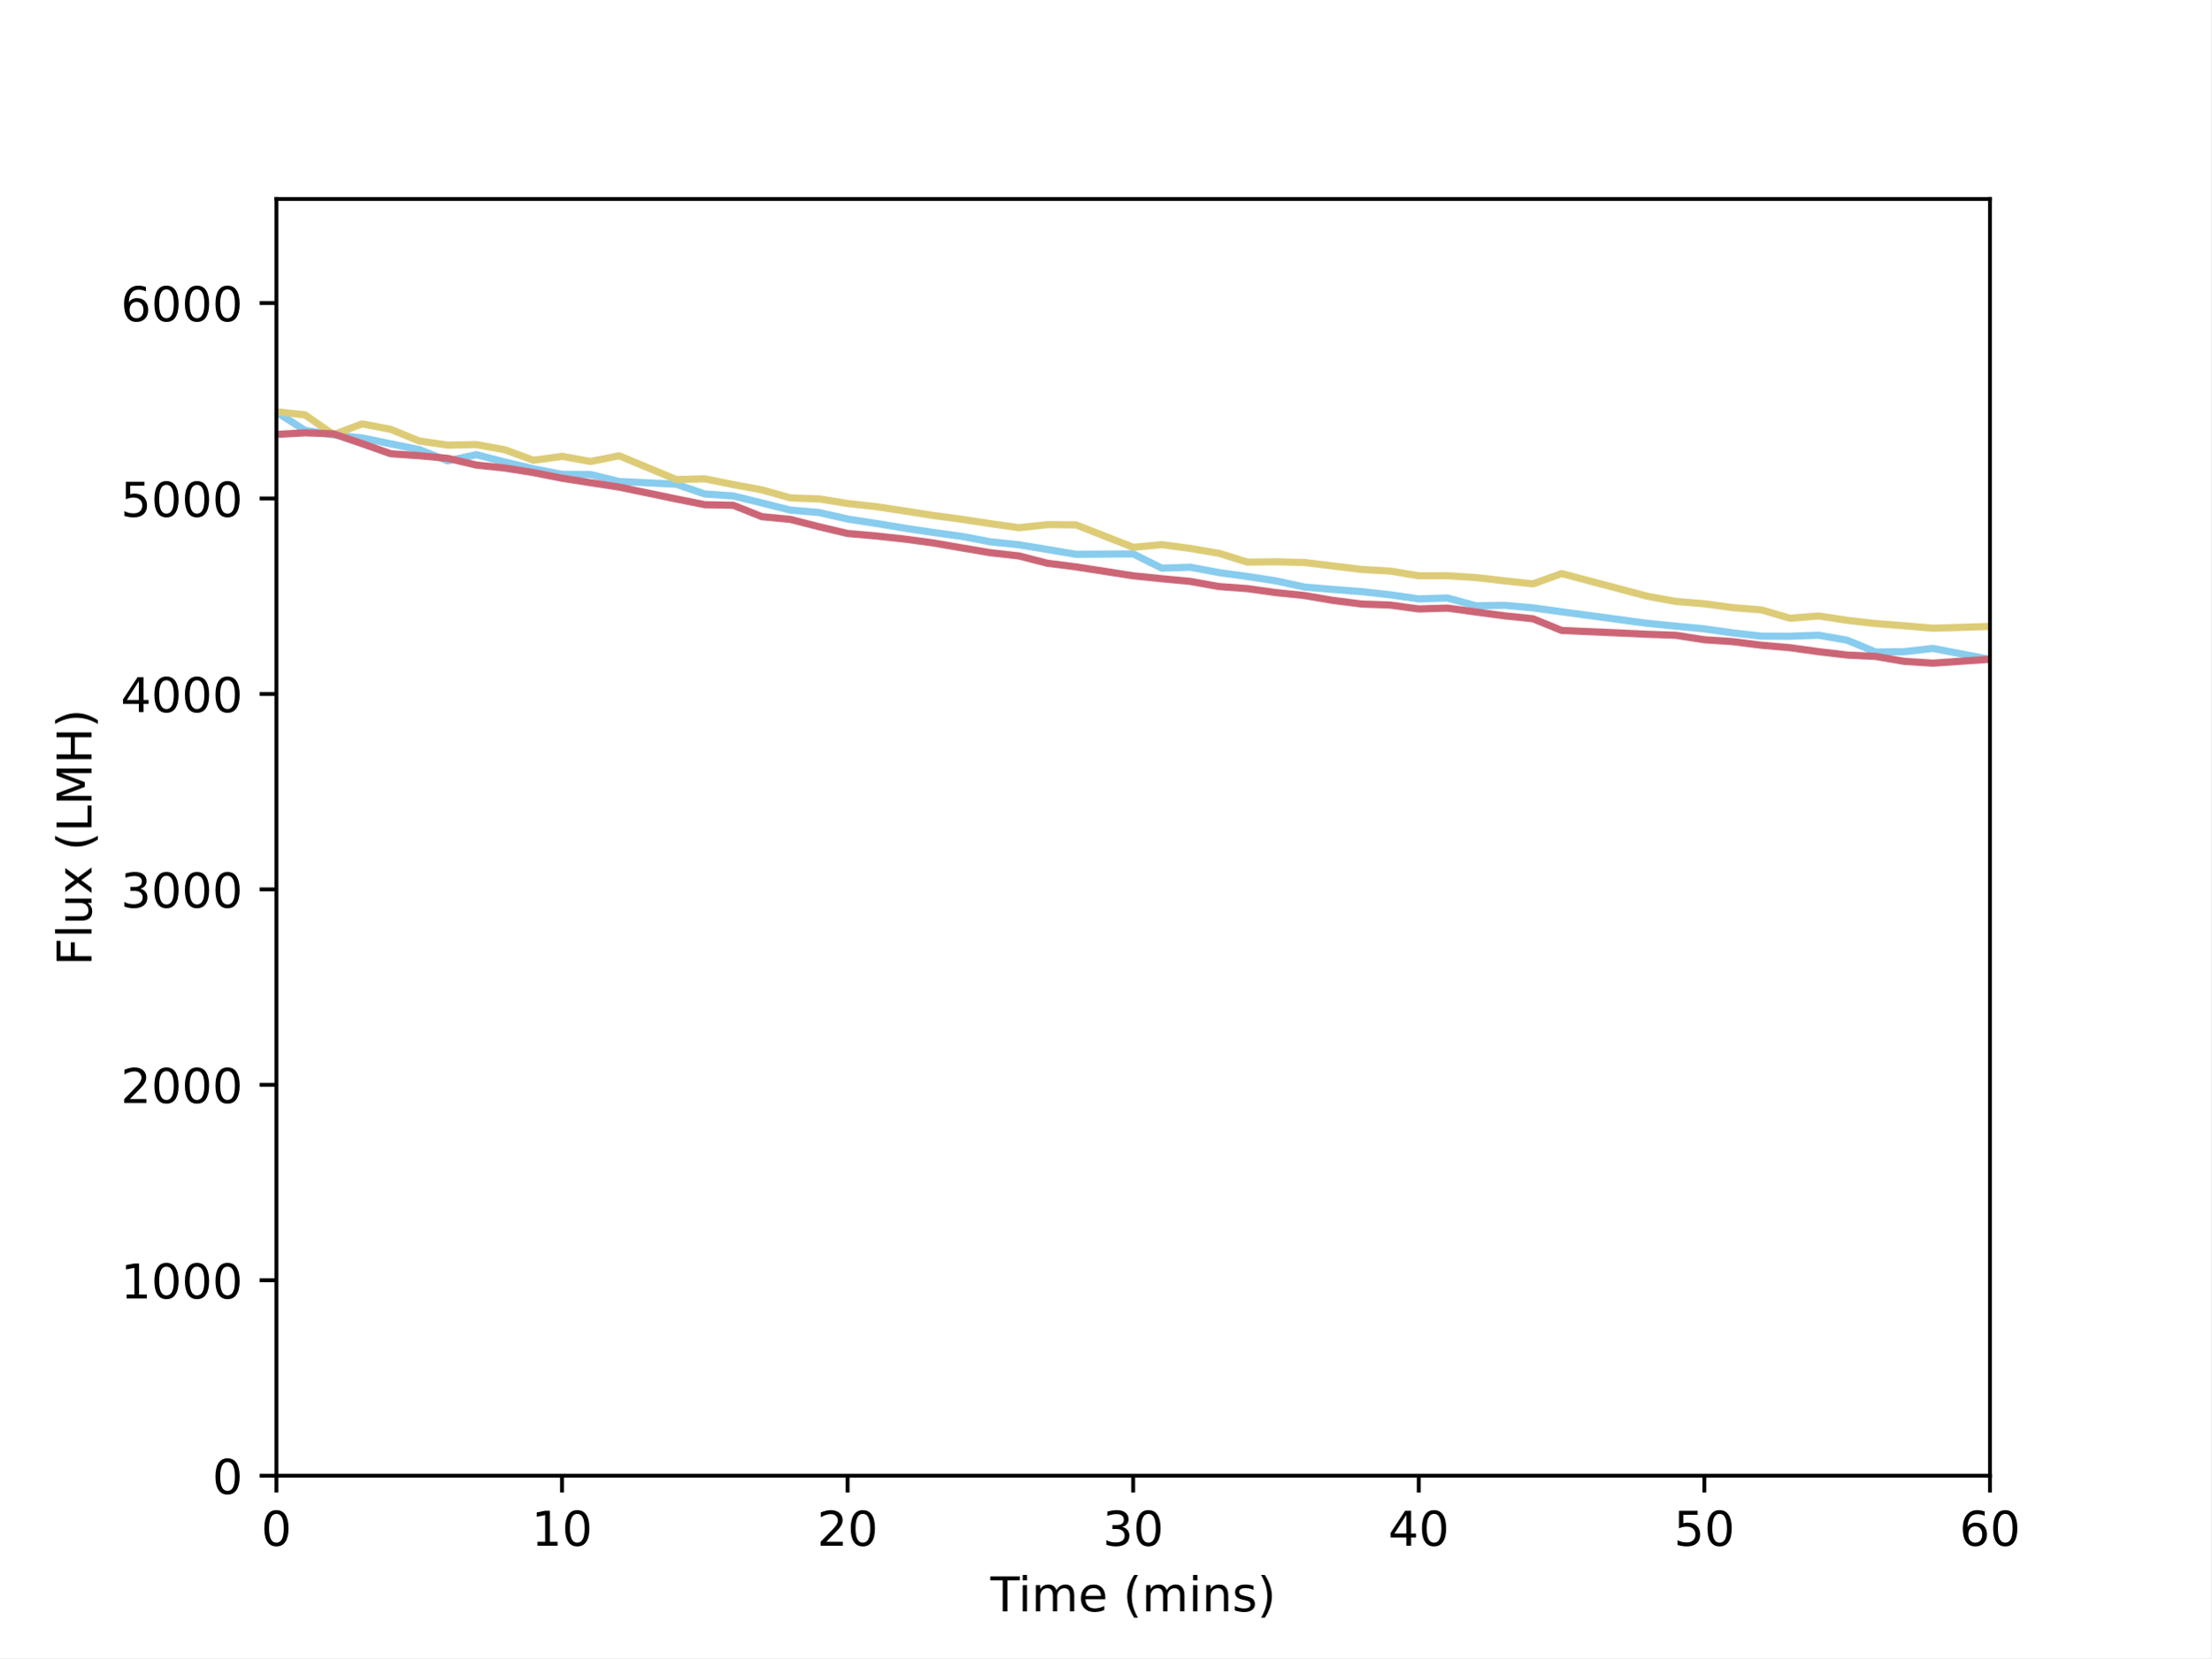
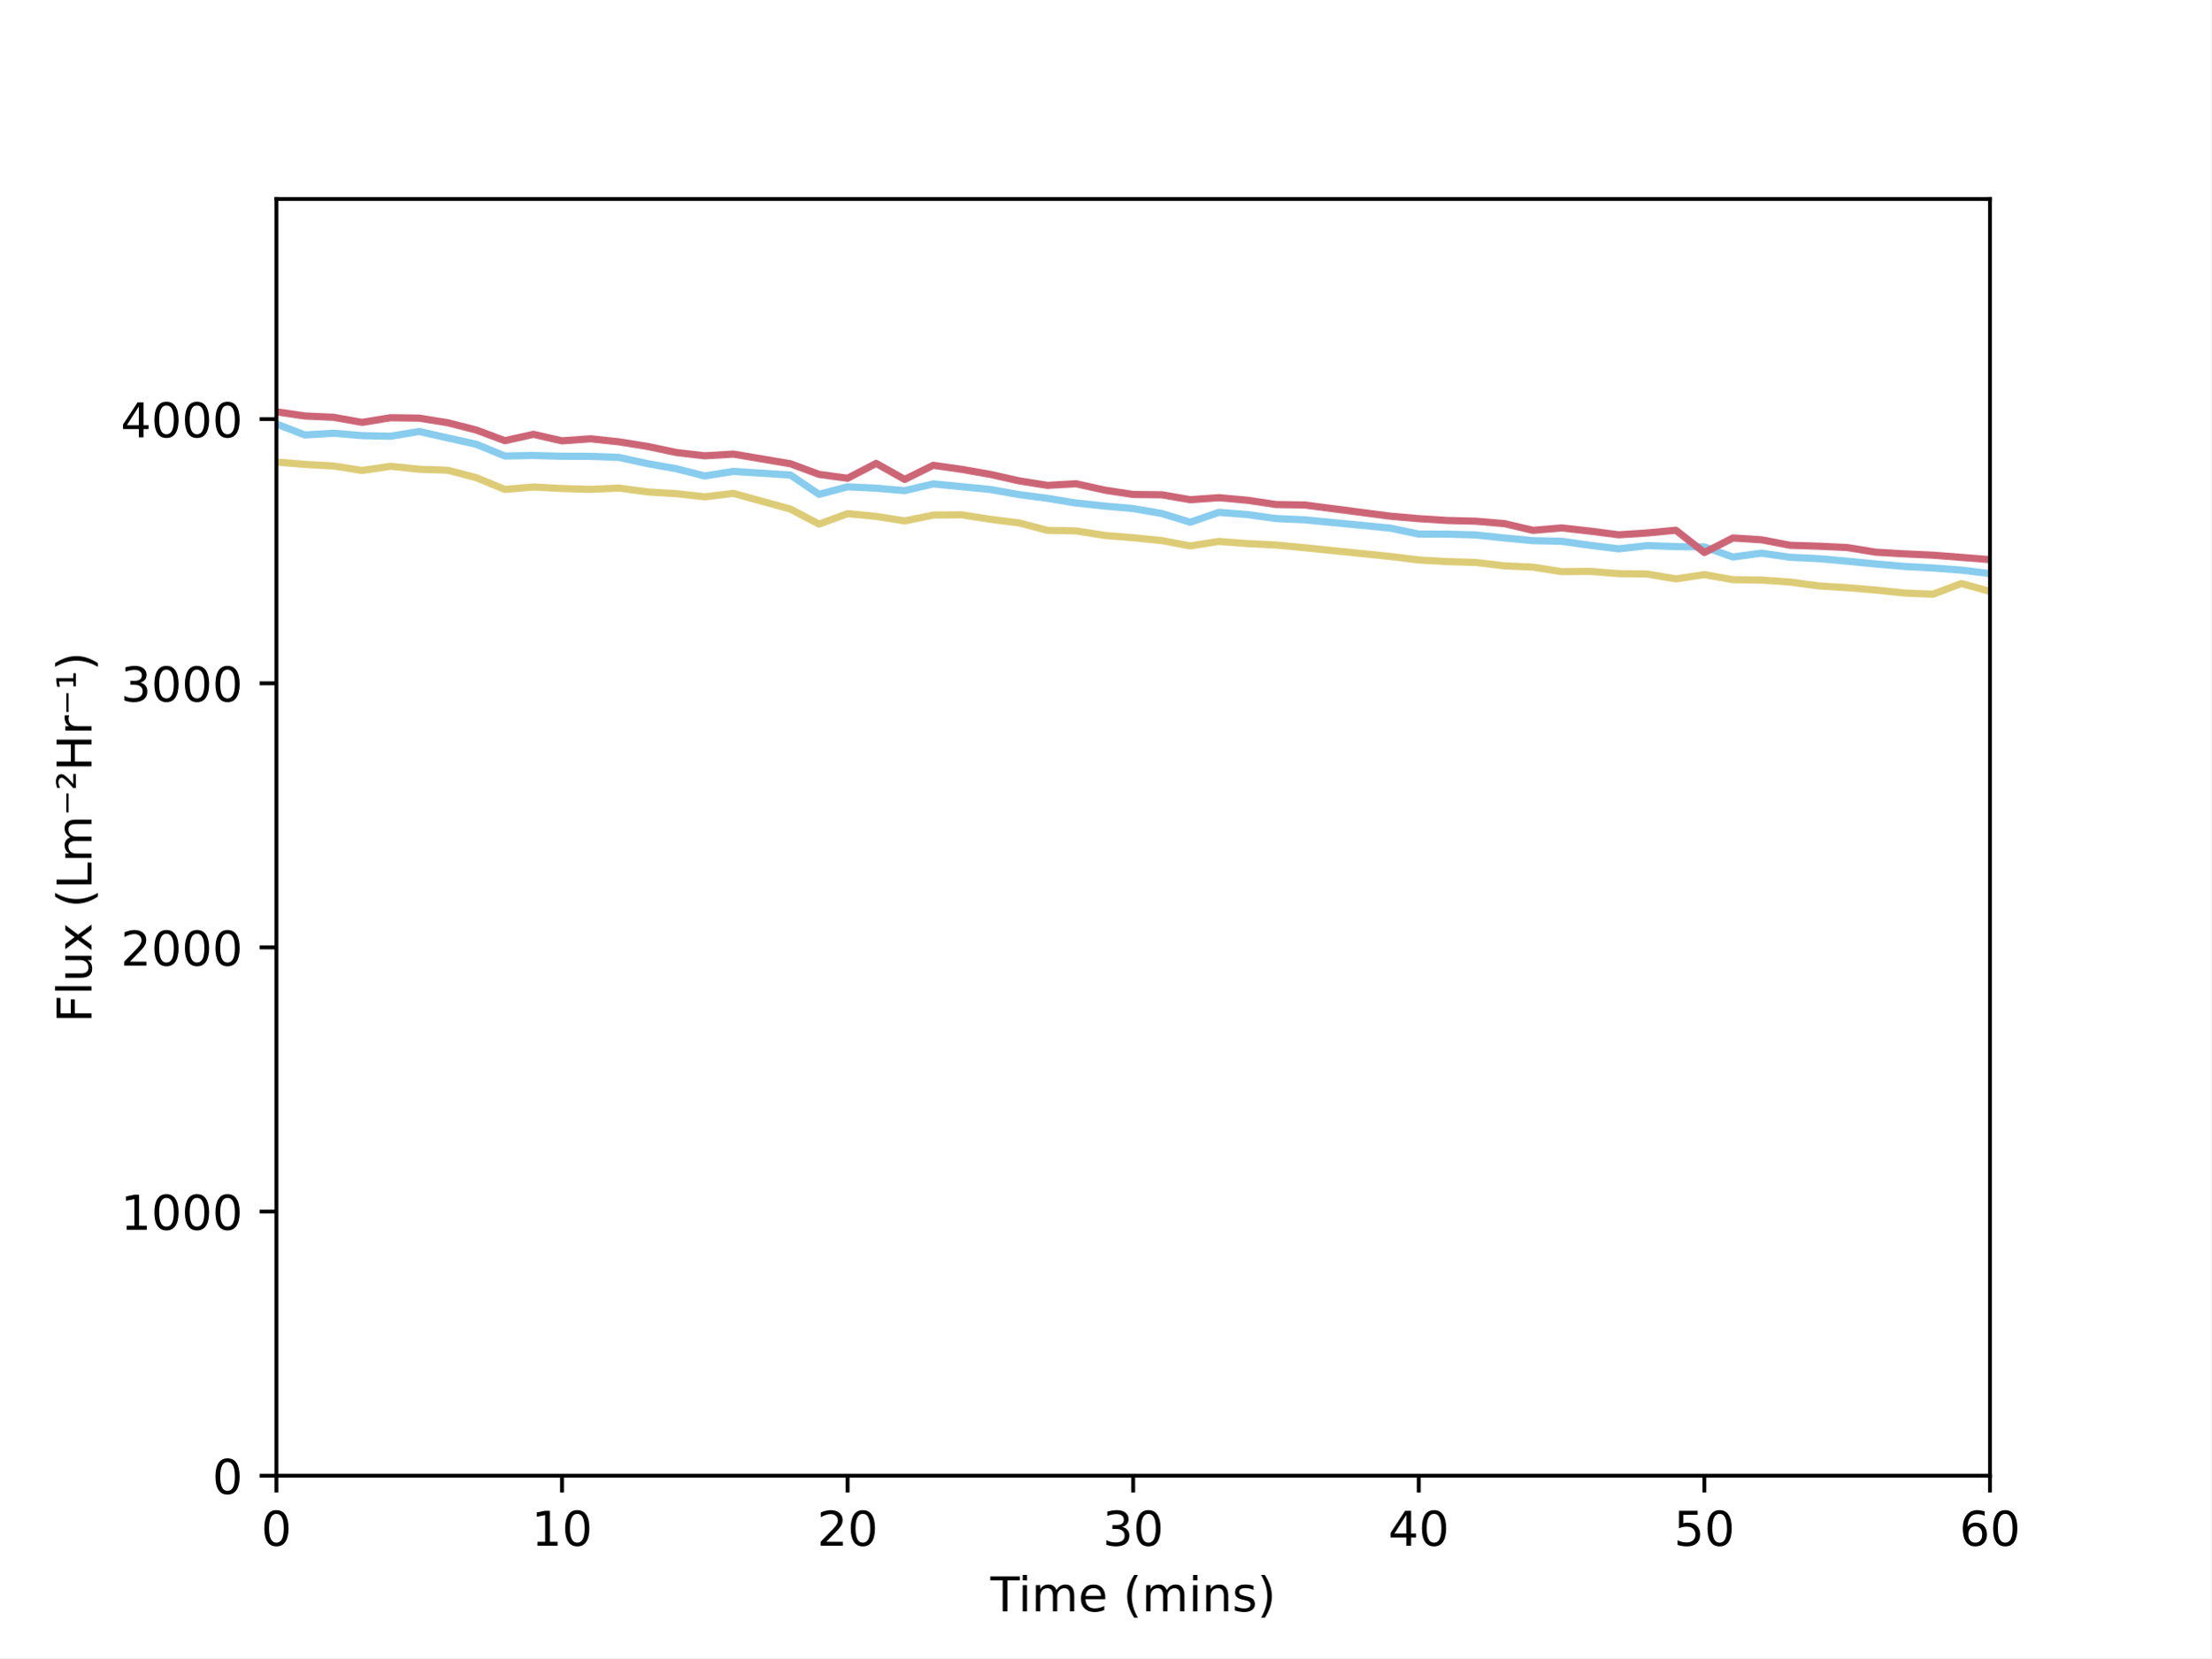
<svg xmlns="http://www.w3.org/2000/svg" xmlns:xlink="http://www.w3.org/1999/xlink" width="460.8pt" height="345.6pt" viewBox="0 0 460.8 345.6" version="1.1">
  <defs>
    <style type="text/css">*{stroke-linejoin: round; stroke-linecap: butt}</style>
  </defs>
  <g id="figure_1">
    <g id="patch_1">
      <path d="M 0 345.6  L 460.8 345.6  L 460.8 0  L 0 0  z " style="fill: #ffffff" />
    </g>
    <g id="axes_1">
      <g id="patch_2">
        <path d="M 57.6 307.584  L 414.72 307.584  L 414.72 41.472  L 57.6 41.472  z " style="fill: #ffffff" />
      </g>
      <g id="matplotlib.axis_1">
        <g id="xtick_1">
          <g id="line2d_1">
            <defs>
-               <path id="me47aa50347" d="M 0 0  L 0 3.5  " style="stroke: #000000; stroke-width: 0.8" />
-             </defs>
-             <g>
-               <use xlink:href="#me47aa50347" x="57.6" y="307.584" style="stroke: #000000; stroke-width: 0.8" />
+               <path id="mce56b3fad0" d="M 0 0  L 0 3.5  " style="stroke: #000000; stroke-width: 0.8" />
+             </defs>
+             <g>
+               <use xlink:href="#mce56b3fad0" x="57.6" y="307.584" style="stroke: #000000; stroke-width: 0.8" />
            </g>
          </g>
          <g id="text_1">
            <g transform="translate(54.41875 322.1824) scale(0.1 -0.1)">
              <defs>
                <path id="DejaVuSans-30" d="M 2034 4250  Q 1547 4250 1301 3770  Q 1056 3291 1056 2328  Q 1056 1369 1301 889  Q 1547 409 2034 409  Q 2525 409 2770 889  Q 3016 1369 3016 2328  Q 3016 3291 2770 3770  Q 2525 4250 2034 4250  z M 2034 4750  Q 2819 4750 3233 4129  Q 3647 3509 3647 2328  Q 3647 1150 3233 529  Q 2819 -91 2034 -91  Q 1250 -91 836 529  Q 422 1150 422 2328  Q 422 3509 836 4129  Q 1250 4750 2034 4750  z " transform="scale(0.015625)" />
              </defs>
              <use xlink:href="#DejaVuSans-30" />
            </g>
          </g>
        </g>
        <g id="xtick_2">
          <g id="line2d_2">
            <g>
-               <use xlink:href="#me47aa50347" x="117.12" y="307.584" style="stroke: #000000; stroke-width: 0.8" />
+               <use xlink:href="#mce56b3fad0" x="117.12" y="307.584" style="stroke: #000000; stroke-width: 0.8" />
            </g>
          </g>
          <g id="text_2">
            <g transform="translate(110.7575 322.1824) scale(0.1 -0.1)">
              <defs>
                <path id="DejaVuSans-31" d="M 794 531  L 1825 531  L 1825 4091  L 703 3866  L 703 4441  L 1819 4666  L 2450 4666  L 2450 531  L 3481 531  L 3481 0  L 794 0  L 794 531  z " transform="scale(0.015625)" />
              </defs>
              <use xlink:href="#DejaVuSans-31" />
              <use xlink:href="#DejaVuSans-30" x="63.623" />
            </g>
          </g>
        </g>
        <g id="xtick_3">
          <g id="line2d_3">
            <g>
-               <use xlink:href="#me47aa50347" x="176.64" y="307.584" style="stroke: #000000; stroke-width: 0.8" />
+               <use xlink:href="#mce56b3fad0" x="176.64" y="307.584" style="stroke: #000000; stroke-width: 0.8" />
            </g>
          </g>
          <g id="text_3">
            <g transform="translate(170.2775 322.1824) scale(0.1 -0.1)">
              <defs>
                <path id="DejaVuSans-32" d="M 1228 531  L 3431 531  L 3431 0  L 469 0  L 469 531  Q 828 903 1448 1529  Q 2069 2156 2228 2338  Q 2531 2678 2651 2914  Q 2772 3150 2772 3378  Q 2772 3750 2511 3984  Q 2250 4219 1831 4219  Q 1534 4219 1204 4116  Q 875 4013 500 3803  L 500 4441  Q 881 4594 1212 4672  Q 1544 4750 1819 4750  Q 2544 4750 2975 4387  Q 3406 4025 3406 3419  Q 3406 3131 3298 2873  Q 3191 2616 2906 2266  Q 2828 2175 2409 1742  Q 1991 1309 1228 531  z " transform="scale(0.015625)" />
              </defs>
              <use xlink:href="#DejaVuSans-32" />
              <use xlink:href="#DejaVuSans-30" x="63.623" />
            </g>
          </g>
        </g>
        <g id="xtick_4">
          <g id="line2d_4">
            <g>
-               <use xlink:href="#me47aa50347" x="236.16" y="307.584" style="stroke: #000000; stroke-width: 0.8" />
+               <use xlink:href="#mce56b3fad0" x="236.16" y="307.584" style="stroke: #000000; stroke-width: 0.8" />
            </g>
          </g>
          <g id="text_4">
            <g transform="translate(229.7975 322.1824) scale(0.1 -0.1)">
              <defs>
                <path id="DejaVuSans-33" d="M 2597 2516  Q 3050 2419 3304 2112  Q 3559 1806 3559 1356  Q 3559 666 3084 287  Q 2609 -91 1734 -91  Q 1441 -91 1130 -33  Q 819 25 488 141  L 488 750  Q 750 597 1062 519  Q 1375 441 1716 441  Q 2309 441 2620 675  Q 2931 909 2931 1356  Q 2931 1769 2642 2001  Q 2353 2234 1838 2234  L 1294 2234  L 1294 2753  L 1863 2753  Q 2328 2753 2575 2939  Q 2822 3125 2822 3475  Q 2822 3834 2567 4026  Q 2313 4219 1838 4219  Q 1578 4219 1281 4162  Q 984 4106 628 3988  L 628 4550  Q 988 4650 1302 4700  Q 1616 4750 1894 4750  Q 2613 4750 3031 4423  Q 3450 4097 3450 3541  Q 3450 3153 3228 2886  Q 3006 2619 2597 2516  z " transform="scale(0.015625)" />
              </defs>
              <use xlink:href="#DejaVuSans-33" />
              <use xlink:href="#DejaVuSans-30" x="63.623" />
            </g>
          </g>
        </g>
        <g id="xtick_5">
          <g id="line2d_5">
            <g>
-               <use xlink:href="#me47aa50347" x="295.68" y="307.584" style="stroke: #000000; stroke-width: 0.8" />
+               <use xlink:href="#mce56b3fad0" x="295.68" y="307.584" style="stroke: #000000; stroke-width: 0.8" />
            </g>
          </g>
          <g id="text_5">
            <g transform="translate(289.3175 322.1824) scale(0.1 -0.1)">
              <defs>
                <path id="DejaVuSans-34" d="M 2419 4116  L 825 1625  L 2419 1625  L 2419 4116  z M 2253 4666  L 3047 4666  L 3047 1625  L 3713 1625  L 3713 1100  L 3047 1100  L 3047 0  L 2419 0  L 2419 1100  L 313 1100  L 313 1709  L 2253 4666  z " transform="scale(0.015625)" />
              </defs>
              <use xlink:href="#DejaVuSans-34" />
              <use xlink:href="#DejaVuSans-30" x="63.623" />
            </g>
          </g>
        </g>
        <g id="xtick_6">
          <g id="line2d_6">
            <g>
-               <use xlink:href="#me47aa50347" x="355.2" y="307.584" style="stroke: #000000; stroke-width: 0.8" />
+               <use xlink:href="#mce56b3fad0" x="355.2" y="307.584" style="stroke: #000000; stroke-width: 0.8" />
            </g>
          </g>
          <g id="text_6">
            <g transform="translate(348.8375 322.1824) scale(0.1 -0.1)">
              <defs>
                <path id="DejaVuSans-35" d="M 691 4666  L 3169 4666  L 3169 4134  L 1269 4134  L 1269 2991  Q 1406 3038 1543 3061  Q 1681 3084 1819 3084  Q 2600 3084 3056 2656  Q 3513 2228 3513 1497  Q 3513 744 3044 326  Q 2575 -91 1722 -91  Q 1428 -91 1123 -41  Q 819 9 494 109  L 494 744  Q 775 591 1075 516  Q 1375 441 1709 441  Q 2250 441 2565 725  Q 2881 1009 2881 1497  Q 2881 1984 2565 2268  Q 2250 2553 1709 2553  Q 1456 2553 1204 2497  Q 953 2441 691 2322  L 691 4666  z " transform="scale(0.015625)" />
              </defs>
              <use xlink:href="#DejaVuSans-35" />
              <use xlink:href="#DejaVuSans-30" x="63.623" />
            </g>
          </g>
        </g>
        <g id="xtick_7">
          <g id="line2d_7">
            <g>
-               <use xlink:href="#me47aa50347" x="414.72" y="307.584" style="stroke: #000000; stroke-width: 0.8" />
+               <use xlink:href="#mce56b3fad0" x="414.72" y="307.584" style="stroke: #000000; stroke-width: 0.8" />
            </g>
          </g>
          <g id="text_7">
            <g transform="translate(408.3575 322.1824) scale(0.1 -0.1)">
              <defs>
                <path id="DejaVuSans-36" d="M 2113 2584  Q 1688 2584 1439 2293  Q 1191 2003 1191 1497  Q 1191 994 1439 701  Q 1688 409 2113 409  Q 2538 409 2786 701  Q 3034 994 3034 1497  Q 3034 2003 2786 2293  Q 2538 2584 2113 2584  z M 3366 4563  L 3366 3988  Q 3128 4100 2886 4159  Q 2644 4219 2406 4219  Q 1781 4219 1451 3797  Q 1122 3375 1075 2522  Q 1259 2794 1537 2939  Q 1816 3084 2150 3084  Q 2853 3084 3261 2657  Q 3669 2231 3669 1497  Q 3669 778 3244 343  Q 2819 -91 2113 -91  Q 1303 -91 875 529  Q 447 1150 447 2328  Q 447 3434 972 4092  Q 1497 4750 2381 4750  Q 2619 4750 2861 4703  Q 3103 4656 3366 4563  z " transform="scale(0.015625)" />
              </defs>
              <use xlink:href="#DejaVuSans-36" />
              <use xlink:href="#DejaVuSans-30" x="63.623" />
            </g>
          </g>
        </g>
        <g id="text_8">
          <g transform="translate(206.403 335.8606) scale(0.1 -0.1)">
            <defs>
              <path id="DejaVuSans-54" d="M -19 4666  L 3928 4666  L 3928 4134  L 2272 4134  L 2272 0  L 1638 0  L 1638 4134  L -19 4134  L -19 4666  z " transform="scale(0.015625)" />
              <path id="DejaVuSans-69" d="M 603 3500  L 1178 3500  L 1178 0  L 603 0  L 603 3500  z M 603 4863  L 1178 4863  L 1178 4134  L 603 4134  L 603 4863  z " transform="scale(0.015625)" />
              <path id="DejaVuSans-6d" d="M 3328 2828  Q 3544 3216 3844 3400  Q 4144 3584 4550 3584  Q 5097 3584 5394 3201  Q 5691 2819 5691 2113  L 5691 0  L 5113 0  L 5113 2094  Q 5113 2597 4934 2840  Q 4756 3084 4391 3084  Q 3944 3084 3684 2787  Q 3425 2491 3425 1978  L 3425 0  L 2847 0  L 2847 2094  Q 2847 2600 2669 2842  Q 2491 3084 2119 3084  Q 1678 3084 1418 2786  Q 1159 2488 1159 1978  L 1159 0  L 581 0  L 581 3500  L 1159 3500  L 1159 2956  Q 1356 3278 1631 3431  Q 1906 3584 2284 3584  Q 2666 3584 2933 3390  Q 3200 3197 3328 2828  z " transform="scale(0.015625)" />
              <path id="DejaVuSans-65" d="M 3597 1894  L 3597 1613  L 953 1613  Q 991 1019 1311 708  Q 1631 397 2203 397  Q 2534 397 2845 478  Q 3156 559 3463 722  L 3463 178  Q 3153 47 2828 -22  Q 2503 -91 2169 -91  Q 1331 -91 842 396  Q 353 884 353 1716  Q 353 2575 817 3079  Q 1281 3584 2069 3584  Q 2775 3584 3186 3129  Q 3597 2675 3597 1894  z M 3022 2063  Q 3016 2534 2758 2815  Q 2500 3097 2075 3097  Q 1594 3097 1305 2825  Q 1016 2553 972 2059  L 3022 2063  z " transform="scale(0.015625)" />
              <path id="DejaVuSans-20" transform="scale(0.015625)" />
              <path id="DejaVuSans-28" d="M 1984 4856  Q 1566 4138 1362 3434  Q 1159 2731 1159 2009  Q 1159 1288 1364 580  Q 1569 -128 1984 -844  L 1484 -844  Q 1016 -109 783 600  Q 550 1309 550 2009  Q 550 2706 781 3412  Q 1013 4119 1484 4856  L 1984 4856  z " transform="scale(0.015625)" />
              <path id="DejaVuSans-6e" d="M 3513 2113  L 3513 0  L 2938 0  L 2938 2094  Q 2938 2591 2744 2837  Q 2550 3084 2163 3084  Q 1697 3084 1428 2787  Q 1159 2491 1159 1978  L 1159 0  L 581 0  L 581 3500  L 1159 3500  L 1159 2956  Q 1366 3272 1645 3428  Q 1925 3584 2291 3584  Q 2894 3584 3203 3211  Q 3513 2838 3513 2113  z " transform="scale(0.015625)" />
              <path id="DejaVuSans-73" d="M 2834 3397  L 2834 2853  Q 2591 2978 2328 3040  Q 2066 3103 1784 3103  Q 1356 3103 1142 2972  Q 928 2841 928 2578  Q 928 2378 1081 2264  Q 1234 2150 1697 2047  L 1894 2003  Q 2506 1872 2764 1633  Q 3022 1394 3022 966  Q 3022 478 2636 193  Q 2250 -91 1575 -91  Q 1294 -91 989 -36  Q 684 19 347 128  L 347 722  Q 666 556 975 473  Q 1284 391 1588 391  Q 1994 391 2212 530  Q 2431 669 2431 922  Q 2431 1156 2273 1281  Q 2116 1406 1581 1522  L 1381 1569  Q 847 1681 609 1914  Q 372 2147 372 2553  Q 372 3047 722 3315  Q 1072 3584 1716 3584  Q 2034 3584 2315 3537  Q 2597 3491 2834 3397  z " transform="scale(0.015625)" />
              <path id="DejaVuSans-29" d="M 513 4856  L 1013 4856  Q 1481 4119 1714 3412  Q 1947 2706 1947 2009  Q 1947 1309 1714 600  Q 1481 -109 1013 -844  L 513 -844  Q 928 -128 1133 580  Q 1338 1288 1338 2009  Q 1338 2731 1133 3434  Q 928 4138 513 4856  z " transform="scale(0.015625)" />
            </defs>
            <use xlink:href="#DejaVuSans-54" />
            <use xlink:href="#DejaVuSans-69" x="57.959" />
            <use xlink:href="#DejaVuSans-6d" x="85.742" />
            <use xlink:href="#DejaVuSans-65" x="183.154" />
            <use xlink:href="#DejaVuSans-20" x="244.678" />
            <use xlink:href="#DejaVuSans-28" x="276.465" />
            <use xlink:href="#DejaVuSans-6d" x="315.479" />
            <use xlink:href="#DejaVuSans-69" x="412.891" />
            <use xlink:href="#DejaVuSans-6e" x="440.674" />
            <use xlink:href="#DejaVuSans-73" x="504.053" />
            <use xlink:href="#DejaVuSans-29" x="556.152" />
          </g>
        </g>
      </g>
      <g id="matplotlib.axis_2">
        <g id="ytick_1">
          <g id="line2d_8">
            <defs>
-               <path id="mb1e55cb5a7" d="M 0 0  L -3.5 0  " style="stroke: #000000; stroke-width: 0.8" />
-             </defs>
-             <g>
-               <use xlink:href="#mb1e55cb5a7" x="57.6" y="307.584" style="stroke: #000000; stroke-width: 0.8" />
+               <path id="m1431f7fc20" d="M 0 0  L -3.5 0  " style="stroke: #000000; stroke-width: 0.8" />
+             </defs>
+             <g>
+               <use xlink:href="#m1431f7fc20" x="57.6" y="307.584" style="stroke: #000000; stroke-width: 0.8" />
            </g>
          </g>
          <g id="text_9">
            <g transform="translate(44.2375 311.3832) scale(0.1 -0.1)">
              <use xlink:href="#DejaVuSans-30" />
            </g>
          </g>
        </g>
        <g id="ytick_2">
          <g id="line2d_9">
            <g>
-               <use xlink:href="#mb1e55cb5a7" x="57.6" y="266.846" style="stroke: #000000; stroke-width: 0.8" />
+               <use xlink:href="#m1431f7fc20" x="57.6" y="252.525" style="stroke: #000000; stroke-width: 0.8" />
            </g>
          </g>
          <g id="text_10">
-             <g transform="translate(25.15 270.645) scale(0.1 -0.1)">
+             <g transform="translate(25.15 256.3246) scale(0.1 -0.1)">
              <use xlink:href="#DejaVuSans-31" />
              <use xlink:href="#DejaVuSans-30" x="63.623" />
              <use xlink:href="#DejaVuSans-30" x="127.246" />
              <use xlink:href="#DejaVuSans-30" x="190.869" />
            </g>
          </g>
        </g>
        <g id="ytick_3">
          <g id="line2d_10">
            <g>
-               <use xlink:href="#mb1e55cb5a7" x="57.6" y="226.107" style="stroke: #000000; stroke-width: 0.8" />
+               <use xlink:href="#m1431f7fc20" x="57.6" y="197.467" style="stroke: #000000; stroke-width: 0.8" />
            </g>
          </g>
          <g id="text_11">
-             <g transform="translate(25.15 229.9067) scale(0.1 -0.1)">
+             <g transform="translate(25.15 201.2661) scale(0.1 -0.1)">
              <use xlink:href="#DejaVuSans-32" />
              <use xlink:href="#DejaVuSans-30" x="63.623" />
              <use xlink:href="#DejaVuSans-30" x="127.246" />
              <use xlink:href="#DejaVuSans-30" x="190.869" />
            </g>
          </g>
        </g>
        <g id="ytick_4">
          <g id="line2d_11">
            <g>
-               <use xlink:href="#mb1e55cb5a7" x="57.6" y="185.369" style="stroke: #000000; stroke-width: 0.8" />
+               <use xlink:href="#m1431f7fc20" x="57.6" y="142.408" style="stroke: #000000; stroke-width: 0.8" />
            </g>
          </g>
          <g id="text_12">
-             <g transform="translate(25.15 189.1684) scale(0.1 -0.1)">
+             <g transform="translate(25.15 146.2075) scale(0.1 -0.1)">
              <use xlink:href="#DejaVuSans-33" />
              <use xlink:href="#DejaVuSans-30" x="63.623" />
              <use xlink:href="#DejaVuSans-30" x="127.246" />
              <use xlink:href="#DejaVuSans-30" x="190.869" />
            </g>
          </g>
        </g>
        <g id="ytick_5">
          <g id="line2d_12">
            <g>
-               <use xlink:href="#mb1e55cb5a7" x="57.6" y="144.631" style="stroke: #000000; stroke-width: 0.8" />
+               <use xlink:href="#m1431f7fc20" x="57.6" y="87.35" style="stroke: #000000; stroke-width: 0.8" />
            </g>
          </g>
          <g id="text_13">
-             <g transform="translate(25.15 148.4302) scale(0.1 -0.1)">
+             <g transform="translate(25.15 91.14894) scale(0.1 -0.1)">
              <use xlink:href="#DejaVuSans-34" />
              <use xlink:href="#DejaVuSans-30" x="63.623" />
              <use xlink:href="#DejaVuSans-30" x="127.246" />
              <use xlink:href="#DejaVuSans-30" x="190.869" />
            </g>
          </g>
        </g>
-         <g id="ytick_6">
-           <g id="line2d_13">
-             <g>
-               <use xlink:href="#mb1e55cb5a7" x="57.6" y="103.893" style="stroke: #000000; stroke-width: 0.8" />
-             </g>
-           </g>
-           <g id="text_14">
-             <g transform="translate(25.15 107.6919) scale(0.1 -0.1)">
-               <use xlink:href="#DejaVuSans-35" />
-               <use xlink:href="#DejaVuSans-30" x="63.623" />
-               <use xlink:href="#DejaVuSans-30" x="127.246" />
-               <use xlink:href="#DejaVuSans-30" x="190.869" />
-             </g>
-           </g>
-         </g>
-         <g id="ytick_7">
-           <g id="line2d_14">
-             <g>
-               <use xlink:href="#mb1e55cb5a7" x="57.6" y="63.154" style="stroke: #000000; stroke-width: 0.8" />
-             </g>
-           </g>
-           <g id="text_15">
-             <g transform="translate(25.15 66.95365) scale(0.1 -0.1)">
-               <use xlink:href="#DejaVuSans-36" />
-               <use xlink:href="#DejaVuSans-30" x="63.623" />
-               <use xlink:href="#DejaVuSans-30" x="127.246" />
-               <use xlink:href="#DejaVuSans-30" x="190.869" />
-             </g>
-           </g>
-         </g>
-         <g id="text_16">
-           <g transform="translate(19.07031 201.2717) rotate(-90) scale(0.1 -0.1)">
+         <g id="text_14">
+           <g transform="translate(19.07031 213.171) rotate(-90) scale(0.1 -0.1)">
            <defs>
              <path id="DejaVuSans-46" d="M 628 4666  L 3309 4666  L 3309 4134  L 1259 4134  L 1259 2759  L 3109 2759  L 3109 2228  L 1259 2228  L 1259 0  L 628 0  L 628 4666  z " transform="scale(0.015625)" />
              <path id="DejaVuSans-6c" d="M 603 4863  L 1178 4863  L 1178 0  L 603 0  L 603 4863  z " transform="scale(0.015625)" />
              <path id="DejaVuSans-75" d="M 544 1381  L 544 3500  L 1119 3500  L 1119 1403  Q 1119 906 1312 657  Q 1506 409 1894 409  Q 2359 409 2629 706  Q 2900 1003 2900 1516  L 2900 3500  L 3475 3500  L 3475 0  L 2900 0  L 2900 538  Q 2691 219 2414 64  Q 2138 -91 1772 -91  Q 1169 -91 856 284  Q 544 659 544 1381  z M 1991 3584  L 1991 3584  z " transform="scale(0.015625)" />
              <path id="DejaVuSans-78" d="M 3513 3500  L 2247 1797  L 3578 0  L 2900 0  L 1881 1375  L 863 0  L 184 0  L 1544 1831  L 300 3500  L 978 3500  L 1906 2253  L 2834 3500  L 3513 3500  z " transform="scale(0.015625)" />
              <path id="DejaVuSans-4c" d="M 628 4666  L 1259 4666  L 1259 531  L 3531 531  L 3531 0  L 628 0  L 628 4666  z " transform="scale(0.015625)" />
-               <path id="DejaVuSans-4d" d="M 628 4666  L 1569 4666  L 2759 1491  L 3956 4666  L 4897 4666  L 4897 0  L 4281 0  L 4281 4097  L 3078 897  L 2444 897  L 1241 4097  L 1241 0  L 628 0  L 628 4666  z " transform="scale(0.015625)" />
+               <path id="DejaVuSans-207b" d="M 428 3359  L 2950 3359  L 2950 3063  L 428 3063  L 428 3359  z " transform="scale(0.015625)" />
+               <path id="DejaVuSans-b2" d="M 838 2444  L 2163 2444  L 2163 2088  L 294 2088  L 294 2431  Q 400 2528 597 2703  Q 1672 3656 1672 3950  Q 1672 4156 1509 4282  Q 1347 4409 1081 4409  Q 919 4409 728 4354  Q 538 4300 313 4191  L 313 4575  Q 553 4663 761 4706  Q 969 4750 1147 4750  Q 1600 4750 1872 4544  Q 2144 4338 2144 4000  Q 2144 3566 1109 2678  Q 934 2528 838 2444  z " transform="scale(0.015625)" />
              <path id="DejaVuSans-48" d="M 628 4666  L 1259 4666  L 1259 2753  L 3553 2753  L 3553 4666  L 4184 4666  L 4184 0  L 3553 0  L 3553 2222  L 1259 2222  L 1259 0  L 628 0  L 628 4666  z " transform="scale(0.015625)" />
+               <path id="DejaVuSans-72" d="M 2631 2963  Q 2534 3019 2420 3045  Q 2306 3072 2169 3072  Q 1681 3072 1420 2755  Q 1159 2438 1159 1844  L 1159 0  L 581 0  L 581 3500  L 1159 3500  L 1159 2956  Q 1341 3275 1631 3429  Q 1922 3584 2338 3584  Q 2397 3584 2469 3576  Q 2541 3569 2628 3553  L 2631 2963  z " transform="scale(0.015625)" />
+               <path id="DejaVuSans-b9" d="M 488 2431  L 1125 2431  L 1125 4341  L 428 4213  L 428 4575  L 1147 4697  L 1575 4697  L 1575 2431  L 2216 2431  L 2216 2088  L 488 2088  L 488 2431  z " transform="scale(0.015625)" />
            </defs>
            <use xlink:href="#DejaVuSans-46" />
            <use xlink:href="#DejaVuSans-6c" x="57.52" />
            <use xlink:href="#DejaVuSans-75" x="85.303" />
            <use xlink:href="#DejaVuSans-78" x="148.682" />
            <use xlink:href="#DejaVuSans-20" x="207.861" />
            <use xlink:href="#DejaVuSans-28" x="239.648" />
            <use xlink:href="#DejaVuSans-4c" x="278.662" />
-             <use xlink:href="#DejaVuSans-4d" x="334.375" />
-             <use xlink:href="#DejaVuSans-48" x="420.654" />
-             <use xlink:href="#DejaVuSans-29" x="495.85" />
-           </g>
-         </g>
+             <use xlink:href="#DejaVuSans-6d" x="334.375" />
+             <use xlink:href="#DejaVuSans-207b" x="431.787" />
+             <use xlink:href="#DejaVuSans-b2" x="484.57" />
+             <use xlink:href="#DejaVuSans-48" x="524.658" />
+             <use xlink:href="#DejaVuSans-72" x="599.854" />
+             <use xlink:href="#DejaVuSans-207b" x="640.967" />
+             <use xlink:href="#DejaVuSans-b9" x="693.75" />
+             <use xlink:href="#DejaVuSans-29" x="733.838" />
+           </g>
+         </g>
+       </g>
+       <g id="line2d_13">
+         <path d="M 57.6 88.36  L 63.552 90.664  L 69.504 90.293  L 75.456 90.792  L 81.408 90.921  L 87.36 89.933  L 93.312 91.271  L 99.264 92.598  L 105.216 95.046  L 111.168 94.933  L 117.12 95.101  L 123.072 95.117  L 129.024 95.338  L 134.976 96.633  L 140.928 97.695  L 146.88 99.203  L 152.832 98.25  L 164.736 99.012  L 170.688 103.03  L 176.64 101.463  L 182.592 101.752  L 188.544 102.259  L 194.496 100.851  L 200.448 101.44  L 206.4 102.017  L 212.352 103.084  L 218.304 103.859  L 224.256 104.843  L 230.208 105.471  L 236.16 105.998  L 242.112 107.023  L 248.064 108.844  L 254.016 106.784  L 259.968 107.244  L 265.92 108.08  L 271.872 108.34  L 289.728 110.071  L 295.68 111.317  L 301.632 111.33  L 307.584 111.498  L 313.536 112.129  L 319.488 112.688  L 325.44 112.817  L 331.392 113.655  L 337.344 114.393  L 343.296 113.713  L 349.248 113.924  L 355.2 113.991  L 361.152 116.094  L 367.104 115.289  L 373.056 116.152  L 379.008 116.433  L 384.96 116.964  L 390.912 117.544  L 396.864 118.06  L 402.816 118.37  L 408.768 118.824  L 414.72 119.554  " clip-path="url(#p2fc8438622)" style="fill: none; stroke: #88ccee; stroke-width: 1.5; stroke-linecap: square" />
+       </g>
+       <g id="line2d_14">
+         <path d="M 57.6 96.294  L 63.552 96.799  L 69.504 97.119  L 75.456 98.06  L 81.408 97.18  L 87.36 97.8  L 93.312 98.011  L 99.264 99.561  L 105.216 102.011  L 111.168 101.504  L 117.12 101.82  L 123.072 101.998  L 129.024 101.721  L 134.976 102.531  L 140.928 102.893  L 146.88 103.552  L 152.832 102.834  L 164.736 106.106  L 170.688 109.235  L 176.64 107.054  L 182.592 107.628  L 188.544 108.571  L 194.496 107.356  L 200.448 107.297  L 206.4 108.236  L 212.352 108.982  L 218.304 110.539  L 224.256 110.652  L 230.208 111.592  L 236.16 112.075  L 242.112 112.67  L 248.064 113.784  L 254.016 112.854  L 259.968 113.299  L 265.92 113.593  L 271.872 114.155  L 289.728 115.984  L 295.68 116.713  L 301.632 117.055  L 307.584 117.234  L 313.536 117.937  L 319.488 118.205  L 325.44 119.144  L 331.392 119.091  L 337.344 119.565  L 343.296 119.639  L 349.248 120.654  L 355.2 119.762  L 361.152 120.826  L 367.104 120.898  L 373.056 121.31  L 379.008 122.119  L 384.96 122.492  L 390.912 122.973  L 396.864 123.603  L 402.816 123.848  L 408.768 121.629  L 414.72 123.256  " clip-path="url(#p2fc8438622)" style="fill: none; stroke: #ddcc77; stroke-width: 1.5; stroke-linecap: square" />
      </g>
      <g id="line2d_15">
-         <path d="M 57.6 85.885  L 63.552 89.701  L 69.504 90.656  L 75.456 91.27  L 81.408 92.504  L 87.36 93.699  L 93.312 96.051  L 99.264 94.763  L 105.216 96.3  L 111.168 97.707  L 117.12 98.86  L 123.072 98.901  L 129.024 100.351  L 140.928 100.922  L 146.88 102.964  L 152.832 103.369  L 158.784 104.827  L 164.736 106.324  L 170.688 106.823  L 176.64 108.178  L 182.592 109.096  L 188.544 110.081  L 194.496 110.983  L 200.448 111.793  L 206.4 112.932  L 212.352 113.546  L 218.304 114.532  L 224.256 115.526  L 236.16 115.446  L 242.112 118.416  L 248.064 118.218  L 254.016 119.341  L 259.968 120.15  L 265.92 121.073  L 271.872 122.357  L 277.824 122.855  L 283.776 123.31  L 289.728 123.977  L 295.68 124.82  L 301.632 124.641  L 307.584 126.256  L 313.536 126.157  L 319.488 126.697  L 325.44 127.516  L 343.296 129.92  L 349.248 130.516  L 355.2 131.071  L 361.152 131.925  L 367.104 132.589  L 373.056 132.611  L 379.008 132.389  L 384.96 133.441  L 390.912 135.9  L 396.864 135.825  L 402.816 135.148  L 414.72 137.433  " clip-path="url(#p348a3b604d)" style="fill: none; stroke: #88ccee; stroke-width: 1.5; stroke-linecap: square" />
-       </g>
-       <g id="line2d_16">
-         <path d="M 57.6 85.824  L 63.552 86.465  L 69.504 90.597  L 75.456 88.343  L 81.408 89.477  L 87.36 91.913  L 93.312 92.778  L 99.264 92.653  L 105.216 93.739  L 111.168 95.929  L 117.12 95.116  L 123.072 96.178  L 129.024 94.994  L 140.928 99.947  L 146.88 99.798  L 152.832 100.999  L 158.784 102.099  L 164.736 103.777  L 170.688 103.979  L 176.64 104.941  L 182.592 105.594  L 188.544 106.504  L 194.496 107.435  L 200.448 108.235  L 206.4 109.141  L 212.352 109.985  L 218.304 109.345  L 224.256 109.402  L 236.16 114.069  L 242.112 113.512  L 248.064 114.31  L 254.016 115.313  L 259.968 117.162  L 265.92 117.093  L 271.872 117.245  L 277.824 117.968  L 283.776 118.685  L 289.728 119.028  L 295.68 120.009  L 301.632 119.996  L 307.584 120.371  L 313.536 121.058  L 319.488 121.689  L 325.44 119.54  L 343.296 124.274  L 349.248 125.355  L 355.2 125.84  L 361.152 126.651  L 367.104 127.123  L 373.056 128.858  L 379.008 128.386  L 384.96 129.287  L 390.912 129.973  L 396.864 130.429  L 402.816 130.935  L 414.72 130.565  " clip-path="url(#p348a3b604d)" style="fill: none; stroke: #ddcc77; stroke-width: 1.5; stroke-linecap: square" />
-       </g>
-       <g id="line2d_17">
-         <path d="M 57.6 90.544  L 63.552 90.211  L 69.504 90.422  L 75.456 92.461  L 81.408 94.563  L 87.36 94.976  L 93.312 95.53  L 99.264 96.93  L 105.216 97.55  L 111.168 98.498  L 117.12 99.676  L 123.072 100.601  L 129.024 101.524  L 140.928 103.995  L 146.88 105.192  L 152.832 105.314  L 158.784 107.691  L 164.736 108.261  L 170.688 109.784  L 176.64 111.193  L 182.592 111.71  L 188.544 112.359  L 194.496 113.162  L 200.448 114.195  L 206.4 115.201  L 212.352 115.87  L 218.304 117.404  L 224.256 118.153  L 236.16 120.011  L 242.112 120.622  L 248.064 121.178  L 254.016 122.25  L 259.968 122.686  L 265.92 123.515  L 271.872 124.126  L 277.824 125.143  L 283.776 125.899  L 289.728 126.11  L 295.68 126.923  L 301.632 126.746  L 307.584 127.554  L 313.536 128.352  L 319.488 128.972  L 325.44 131.397  L 343.296 132.198  L 349.248 132.408  L 355.2 133.345  L 361.152 133.735  L 367.104 134.485  L 373.056 135.006  L 379.008 135.825  L 384.96 136.53  L 390.912 136.822  L 396.864 137.846  L 402.816 138.221  L 414.72 137.402  " clip-path="url(#p348a3b604d)" style="fill: none; stroke: #cc6677; stroke-width: 1.5; stroke-linecap: square" />
+         <path d="M 57.6 85.824  L 63.552 86.702  L 69.504 86.972  L 75.456 88.034  L 81.408 87.063  L 87.36 87.149  L 93.312 88.105  L 99.264 89.627  L 105.216 91.846  L 111.168 90.524  L 117.12 91.881  L 123.072 91.453  L 129.024 92.091  L 134.976 93.046  L 140.928 94.307  L 146.88 95.004  L 152.832 94.643  L 164.736 96.657  L 170.688 98.866  L 176.64 99.679  L 182.592 96.583  L 188.544 99.922  L 194.496 96.978  L 200.448 97.827  L 206.4 98.873  L 212.352 100.212  L 218.304 101.159  L 224.256 100.826  L 230.208 102.15  L 236.16 103.059  L 242.112 103.125  L 248.064 104.148  L 254.016 103.727  L 259.968 104.262  L 265.92 105.154  L 271.872 105.249  L 289.728 107.58  L 295.68 108.101  L 301.632 108.477  L 307.584 108.629  L 313.536 109.135  L 319.488 110.536  L 325.44 110.025  L 331.392 110.695  L 337.344 111.468  L 343.296 111.081  L 349.248 110.514  L 355.2 115.157  L 361.152 112.127  L 367.104 112.505  L 373.056 113.646  L 379.008 113.839  L 384.96 114.12  L 390.912 115.088  L 396.864 115.435  L 402.816 115.711  L 408.768 116.174  L 414.72 116.639  " clip-path="url(#p2fc8438622)" style="fill: none; stroke: #cc6677; stroke-width: 1.5; stroke-linecap: square" />
      </g>
      <g id="patch_3">
        <path d="M 57.6 307.584  L 57.6 41.472  " style="fill: none; stroke: #000000; stroke-width: 0.8; stroke-linejoin: miter; stroke-linecap: square" />
      </g>
      <g id="patch_4">
        <path d="M 414.72 307.584  L 414.72 41.472  " style="fill: none; stroke: #000000; stroke-width: 0.8; stroke-linejoin: miter; stroke-linecap: square" />
      </g>
      <g id="patch_5">
        <path d="M 57.6 307.584  L 414.72 307.584  " style="fill: none; stroke: #000000; stroke-width: 0.8; stroke-linejoin: miter; stroke-linecap: square" />
      </g>
      <g id="patch_6">
        <path d="M 57.6 41.472  L 414.72 41.472  " style="fill: none; stroke: #000000; stroke-width: 0.8; stroke-linejoin: miter; stroke-linecap: square" />
      </g>
    </g>
  </g>
  <defs>
-     <clipPath id="p348a3b604d">
+     <clipPath id="p2fc8438622">
      <rect x="57.6" y="41.472" width="357.12" height="266.112" />
    </clipPath>
  </defs>
</svg>
